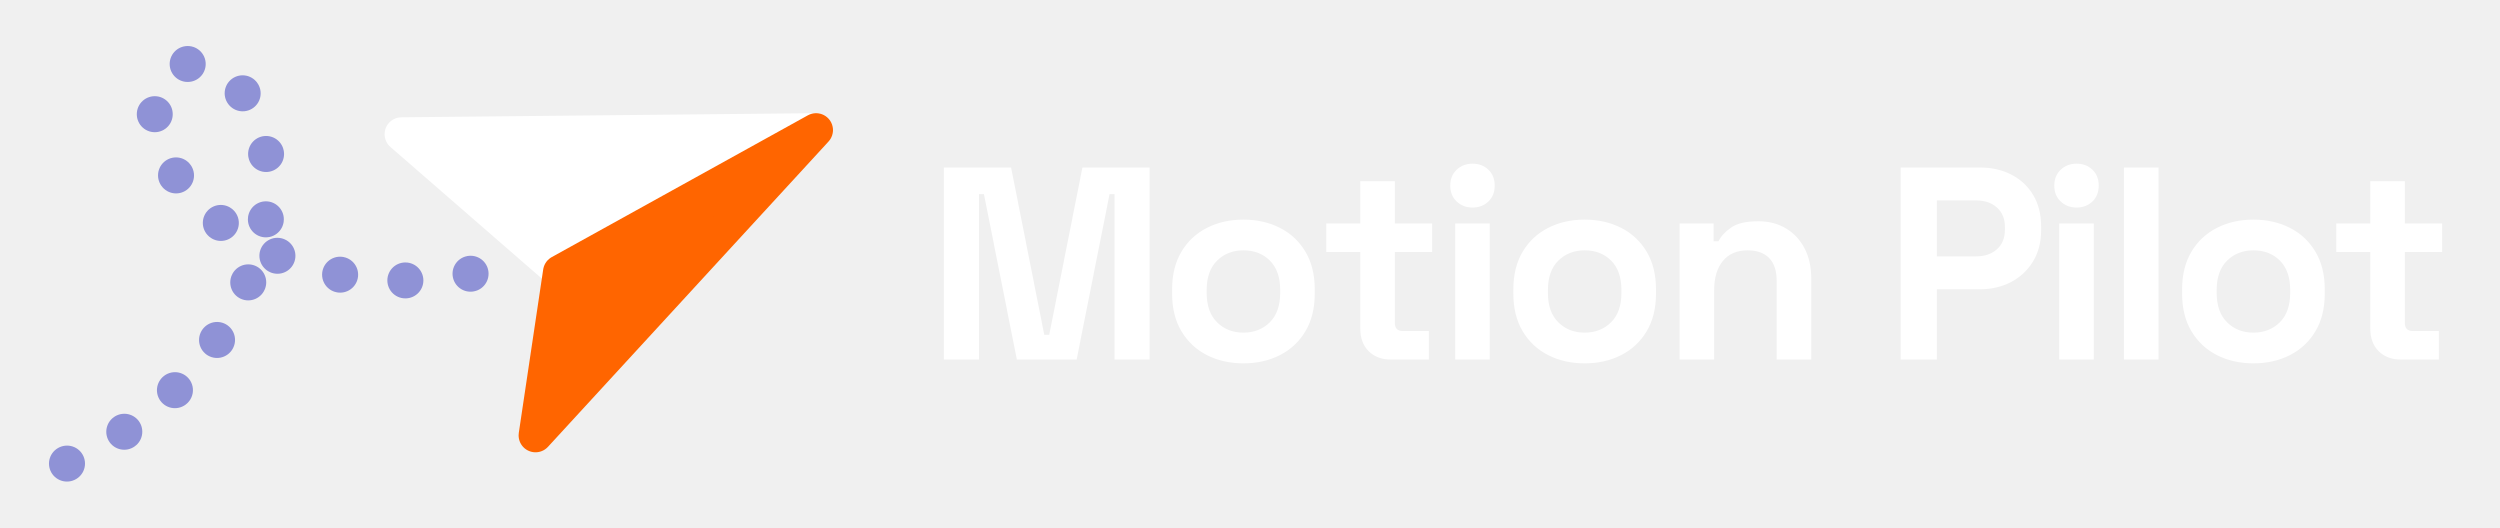
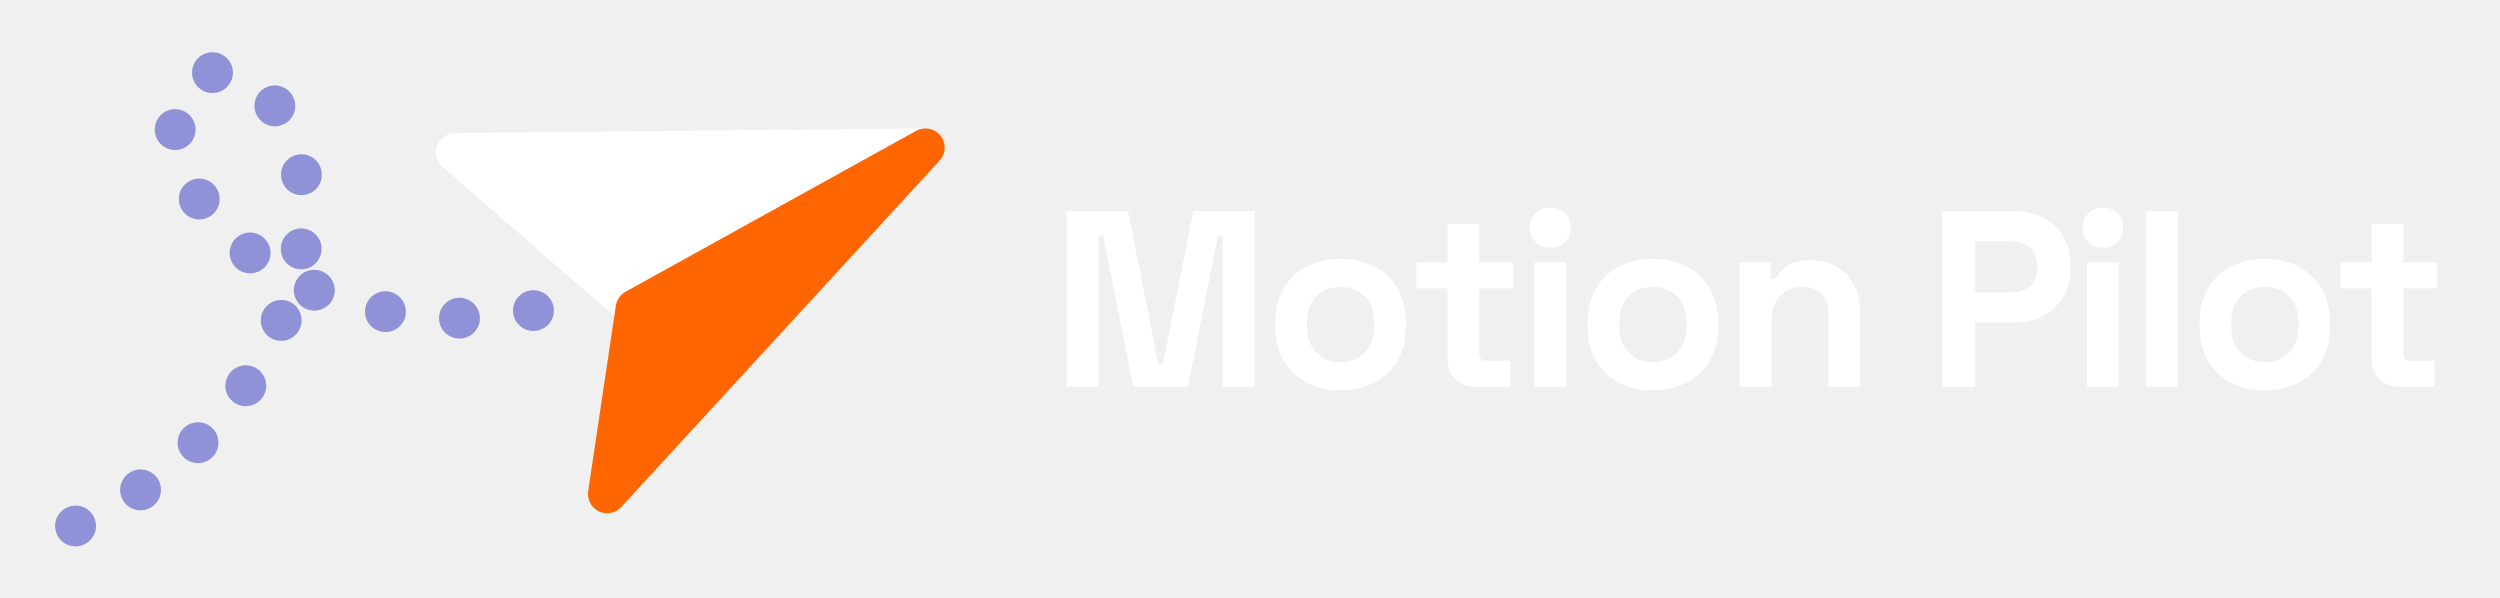
- <svg xmlns="http://www.w3.org/2000/svg" viewBox="-6.00 -43.87 235.90 49.87" width="944" height="199" role="img" aria-label="Motion Pilot">
+ <svg xmlns="http://www.w3.org/2000/svg" viewBox="-6.00 -43.87 207.91 49.87" width="832" height="199" role="img" aria-label="Motion Pilot">
  <path d="M0.00 0.00 L0.32 -0.14 L0.63 -0.29 L0.95 -0.44 L1.26 -0.59 L1.57 -0.75 L1.88 -0.91 L2.19 -1.07 L2.49 -1.23 L2.80 -1.40 L3.10 -1.57 L3.40 -1.74 L3.70 -1.92 L4.00 -2.10 L4.29 -2.28 L4.58 -2.46 L4.88 -2.65 L5.16 -2.84 L5.45 -3.03 L5.73 -3.23 L6.02 -3.43 L6.30 -3.63 L6.57 -3.83 L6.85 -4.04 L7.12 -4.25 L7.39 -4.46 L7.66 -4.67 L7.92 -4.88 L8.19 -5.10 L8.45 -5.32 L8.70 -5.54 L8.96 -5.77 L9.21 -6.00 L9.46 -6.22 L9.71 -6.46 L9.95 -6.69 L10.19 -6.92 L10.43 -7.16 L10.67 -7.40 L10.90 -7.64 L11.13 -7.88 L11.36 -8.13 L11.58 -8.37 L11.80 -8.62 L12.02 -8.87 L12.23 -9.12 L12.44 -9.37 L12.65 -9.63 L12.86 -9.88 L13.06 -10.14 L13.26 -10.40 L13.46 -10.66 L13.65 -10.92 L13.84 -11.18 L14.02 -11.44 L14.21 -11.71 L14.39 -11.97 L14.56 -12.24 L14.74 -12.51 L14.91 -12.78 L15.07 -13.05 L15.24 -13.32 L15.39 -13.59 L15.55 -13.86 L15.70 -14.13 L15.85 -14.40 L16.00 -14.68 L16.14 -14.95 L16.28 -15.23 L16.42 -15.50 L16.55 -15.78 L16.68 -16.05 L16.81 -16.33 L16.93 -16.60 L17.05 -16.88 L17.16 -17.16 L17.27 -17.43 L17.38 -17.71 L17.49 -17.99 L17.59 -18.26 L17.69 -18.54 L17.78 -18.81 L17.87 -19.09 L17.96 -19.37 L18.05 -19.64 L18.13 -19.92 L18.20 -20.19 L18.28 -20.46 L18.35 -20.74 L18.42 -21.01 L18.48 -21.28 L18.54 -21.55 L18.60 -21.82 L18.65 -22.09 L18.70 -22.36 L18.75 -22.63 L18.79 -22.89 L18.83 -23.16 L18.87 -23.42 L18.91 -23.69 L18.94 -23.95 L18.96 -24.21 L18.99 -24.47 L19.01 -24.73 L19.03 -24.98 L19.04 -25.24 L19.05 -25.49 L19.06 -25.75 L19.07 -26.00 L19.07 -26.25 L19.07 -26.49 L19.07 -26.74 L19.06 -26.98 L19.05 -27.23 L19.04 -27.47 L19.03 -27.71 L19.01 -27.94 L18.99 -28.18 L18.96 -28.41 L18.94 -28.64 L18.91 -28.87 L18.88 -29.10 L18.84 -29.32 L18.80 -29.54 L18.76 -29.76 L18.72 -29.98 L18.68 -30.20 L18.63 -30.41 L18.58 -30.62 L18.53 -30.83 L18.47 -31.03 L18.42 -31.24 L18.36 -31.44 L18.29 -31.64 L18.23 -31.83 L18.16 -32.02 L18.10 -32.21 L18.03 -32.40 L17.95 -32.59 L17.88 -32.77 L17.80 -32.95 L17.72 -33.12 L17.64 -33.30 L17.56 -33.47 L17.48 -33.63 L17.39 -33.80 L17.31 -33.96 L17.22 -34.12 L17.13 -34.27 L17.03 -34.43 L16.94 -34.58 L16.84 -34.72 L16.75 -34.87 L16.65 -35.01 L16.55 -35.14 L16.45 -35.28 L16.35 -35.41 L16.24 -35.53 L16.14 -35.66 L16.03 -35.78 L15.93 -35.89 L15.82 -36.01 L15.71 -36.12 L15.60 -36.23 L15.49 -36.33 L15.38 -36.43 L15.27 -36.53 L15.15 -36.62 L15.04 -36.71 L14.93 -36.80 L14.81 -36.88 L14.70 -36.97 L14.58 -37.04 L14.47 -37.12 L14.35 -37.19 L14.23 -37.25 L14.12 -37.32 L14.00 -37.38 L13.88 -37.43 L13.77 -37.48 L13.65 -37.53 L13.53 -37.58 L13.41 -37.62 L13.30 -37.66 L13.18 -37.70 L13.06 -37.73 L12.95 -37.76 L12.83 -37.78 L12.72 -37.81 L12.60 -37.82 L12.49 -37.84 L12.37 -37.85 L12.26 -37.86 L12.15 -37.86 L12.03 -37.87 L11.92 -37.86 L11.81 -37.86 L11.70 -37.85 L11.59 -37.84 L11.48 -37.82 L11.38 -37.81 L11.27 -37.78 L11.17 -37.76 L11.06 -37.73 L10.96 -37.70 L10.86 -37.66 L10.76 -37.63 L10.66 -37.59 L10.56 -37.54 L10.47 -37.49 L10.37 -37.44 L10.28 -37.39 L10.19 -37.33 L10.10 -37.27 L10.01 -37.21 L9.93 -37.15 L9.84 -37.08 L9.76 -37.01 L9.68 -36.93 L9.60 -36.85 L9.52 -36.77 L9.45 -36.69 L9.38 -36.60 L9.30 -36.52 L9.24 -36.43 L9.17 -36.33 L9.11 -36.23 L9.04 -36.14 L8.98 -36.03 L8.93 -35.93 L8.87 -35.82 L8.82 -35.71 L8.77 -35.60 L8.72 -35.49 L8.67 -35.37 L8.63 -35.25 L8.59 -35.13 L8.55 -35.01 L8.52 -34.88 L8.49 -34.75 L8.46 -34.62 L8.43 -34.49 L8.40 -34.36 L8.38 -34.22 L8.36 -34.08 L8.35 -33.94 L8.34 -33.80 L8.33 -33.65 L8.32 -33.51 L8.31 -33.36 L8.31 -33.21 L8.31 -33.06 L8.32 -32.91 L8.33 -32.75 L8.34 -32.60 L8.35 -32.44 L8.37 -32.28 L8.39 -32.12 L8.41 -31.96 L8.44 -31.80 L8.47 -31.64 L8.51 -31.47 L8.54 -31.31 L8.58 -31.14 L8.62 -30.97 L8.67 -30.80 L8.72 -30.63 L8.77 -30.46 L8.83 -30.29 L8.89 -30.12 L8.95 -29.94 L9.02 -29.77 L9.09 -29.59 L9.16 -29.42 L9.24 -29.24 L9.32 -29.07 L9.40 -28.89 L9.49 -28.71 L9.58 -28.53 L9.67 -28.36 L9.77 -28.18 L9.87 -28.00 L9.98 -27.82 L10.08 -27.64 L10.20 -27.47 L10.31 -27.29 L10.43 -27.11 L10.55 -26.93 L10.67 -26.75 L10.80 -26.58 L10.93 -26.40 L11.07 -26.22 L11.21 -26.05 L11.35 -25.87 L11.50 -25.69 L11.64 -25.52 L11.80 -25.34 L11.95 -25.17 L12.11 -25.00 L12.27 -24.83 L12.44 -24.65 L12.61 -24.48 L12.78 -24.31 L12.96 -24.14 L13.13 -23.98 L13.32 -23.81 L13.50 -23.64 L13.69 -23.48 L13.88 -23.32 L14.08 -23.16 L14.28 -23.00 L14.48 -22.84 L14.68 -22.68 L14.89 -22.52 L15.10 -22.37 L15.32 -22.21 L15.53 -22.06 L15.75 -21.91 L15.98 -21.76 L16.20 -21.62 L16.43 -21.47 L16.66 -21.33 L16.90 -21.19 L17.13 -21.05 L17.37 -20.91 L17.62 -20.78 L17.86 -20.64 L18.11 -20.51 L18.36 -20.38 L18.62 -20.26 L18.88 -20.13 L19.14 -20.01 L19.40 -19.89 L19.66 -19.77 L19.93 -19.66 L20.20 -19.54 L20.47 -19.43 L20.74 -19.32 L21.02 -19.22 L21.30 -19.11 L21.58 -19.01 L21.87 -18.92 L22.15 -18.82 L22.44 -18.73 L22.73 -18.64 L23.02 -18.55 L23.32 -18.47 L23.61 -18.39 L23.91 -18.31 L24.21 -18.23 L24.51 -18.16 L24.82 -18.09 L25.12 -18.02 L25.43 -17.96 L25.74 -17.90 L26.05 -17.84 L26.36 -17.78 L26.68 -17.73 L26.99 -17.68 L27.31 -17.64 L27.63 -17.59 L27.95 -17.55 L28.27 -17.52 L28.59 -17.48 L28.91 -17.45 L29.24 -17.43 L29.56 -17.40 L29.89 -17.38 L30.22 -17.37 L30.55 -17.35 L30.88 -17.34 L31.21 -17.34 L31.54 -17.33 L31.87 -17.33 L32.20 -17.34 L32.54 -17.34 L32.87 -17.35 L33.21 -17.37 L33.54 -17.38 L33.88 -17.40 L34.21 -17.43 L34.55 -17.46 L34.89 -17.49 L35.22 -17.52 L35.56 -17.56 L35.90 -17.60 L36.24 -17.64 L36.57 -17.69 L36.91 -17.74 L37.25 -17.80 L37.59 -17.85 L37.92 -17.92 L38.26 -17.98 L38.60 -18.05 L38.93 -18.12 L39.27 -18.20 L39.61 -18.28 L39.94 -18.36 L40.27 -18.44 L40.61 -18.53 L40.94 -18.62" fill="none" stroke="#8f92d6" stroke-width="3.4" stroke-linecap="round" stroke-dasharray="0.01 6.2" />
  <polygon points="31.66,-31.17 70.89,-31.56 46.65,-18.14" fill="#ffffff" stroke="#ffffff" stroke-width="3.2" stroke-linejoin="round" />
  <polygon points="46.65,-18.14 70.89,-31.56 44.34,-2.67" fill="#ff6500" stroke="#ff6500" stroke-width="3.2" stroke-linejoin="round" />
-   <path transform="translate(81.27 -9.85)" d="M1.713 0.0V-18.17H8.073L11.213 -2.336H11.681L14.822 -18.17H21.181V0.0H17.859V-15.652H17.391L14.276 0.0H8.618L5.503 -15.652H5.036V0.0ZM30.058 0.363Q28.138 0.363 26.606 -0.415Q25.075 -1.194 24.192 -2.674Q23.31 -4.153 23.31 -6.23V-6.645Q23.31 -8.722 24.192 -10.201Q25.075 -11.681 26.606 -12.459Q28.138 -13.238 30.058 -13.238Q31.979 -13.238 33.511 -12.459Q35.042 -11.681 35.925 -10.201Q36.807 -8.722 36.807 -6.645V-6.23Q36.807 -4.153 35.925 -2.674Q35.042 -1.194 33.511 -0.415Q31.979 0.363 30.058 0.363ZM30.058 -2.544Q31.564 -2.544 32.55 -3.517Q33.537 -4.491 33.537 -6.308V-6.567Q33.537 -8.384 32.563 -9.358Q31.59 -10.331 30.058 -10.331Q28.553 -10.331 27.567 -9.358Q26.58 -8.384 26.58 -6.567V-6.308Q26.58 -4.491 27.567 -3.517Q28.553 -2.544 30.058 -2.544ZM43.971 0.0Q42.7 0.0 41.908 -0.792Q41.116 -1.583 41.116 -2.907V-10.175H37.897V-12.875H41.116V-16.872H44.387V-12.875H47.917V-10.175H44.387V-3.478Q44.387 -2.7 45.114 -2.7H47.605V0.0ZM50.097 0.0V-12.875H53.368V0.0ZM51.733 -14.38Q50.85 -14.38 50.24 -14.951Q49.63 -15.522 49.63 -16.457Q49.63 -17.391 50.24 -17.962Q50.85 -18.533 51.733 -18.533Q52.641 -18.533 53.238 -17.962Q53.835 -17.391 53.835 -16.457Q53.835 -15.522 53.238 -14.951Q52.641 -14.38 51.733 -14.38ZM62.349 0.363Q60.428 0.363 58.897 -0.415Q57.365 -1.194 56.483 -2.674Q55.6 -4.153 55.6 -6.23V-6.645Q55.6 -8.722 56.483 -10.201Q57.365 -11.681 58.897 -12.459Q60.428 -13.238 62.349 -13.238Q64.27 -13.238 65.801 -12.459Q67.333 -11.681 68.215 -10.201Q69.098 -8.722 69.098 -6.645V-6.23Q69.098 -4.153 68.215 -2.674Q67.333 -1.194 65.801 -0.415Q64.27 0.363 62.349 0.363ZM62.349 -2.544Q63.855 -2.544 64.841 -3.517Q65.827 -4.491 65.827 -6.308V-6.567Q65.827 -8.384 64.854 -9.358Q63.881 -10.331 62.349 -10.331Q60.844 -10.331 59.857 -9.358Q58.871 -8.384 58.871 -6.567V-6.308Q58.871 -4.491 59.857 -3.517Q60.844 -2.544 62.349 -2.544ZM71.33 0.0V-12.875H74.549V-11.188H75.016Q75.328 -11.862 76.184 -12.472Q77.041 -13.082 78.78 -13.082Q80.286 -13.082 81.415 -12.395Q82.544 -11.707 83.167 -10.5Q83.79 -9.293 83.79 -7.683V0.0H80.519V-7.424Q80.519 -8.877 79.805 -9.604Q79.091 -10.331 77.768 -10.331Q76.262 -10.331 75.432 -9.332Q74.601 -8.332 74.601 -6.541V0.0ZM92.252 0.0V-18.17H99.727Q101.441 -18.17 102.751 -17.482Q104.062 -16.794 104.802 -15.548Q105.542 -14.302 105.542 -12.589V-12.226Q105.542 -10.539 104.776 -9.28Q104.01 -8.021 102.7 -7.333Q101.389 -6.645 99.727 -6.645H95.678V0.0ZM95.678 -9.76H99.39Q100.61 -9.76 101.363 -10.435Q102.115 -11.11 102.115 -12.278V-12.537Q102.115 -13.705 101.363 -14.38Q100.61 -15.055 99.39 -15.055H95.678ZM107.255 0.0V-12.875H110.526V0.0ZM108.89 -14.38Q108.008 -14.38 107.398 -14.951Q106.788 -15.522 106.788 -16.457Q106.788 -17.391 107.398 -17.962Q108.008 -18.533 108.89 -18.533Q109.799 -18.533 110.396 -17.962Q110.993 -17.391 110.993 -16.457Q110.993 -15.522 110.396 -14.951Q109.799 -14.38 108.89 -14.38ZM113.381 0.0V-18.17H116.651V0.0ZM125.633 0.363Q123.712 0.363 122.18 -0.415Q120.649 -1.194 119.766 -2.674Q118.884 -4.153 118.884 -6.23V-6.645Q118.884 -8.722 119.766 -10.201Q120.649 -11.681 122.18 -12.459Q123.712 -13.238 125.633 -13.238Q127.553 -13.238 129.085 -12.459Q130.616 -11.681 131.499 -10.201Q132.382 -8.722 132.382 -6.645V-6.23Q132.382 -4.153 131.499 -2.674Q130.616 -1.194 129.085 -0.415Q127.553 0.363 125.633 0.363ZM125.633 -2.544Q127.138 -2.544 128.125 -3.517Q129.111 -4.491 129.111 -6.308V-6.567Q129.111 -8.384 128.138 -9.358Q127.164 -10.331 125.633 -10.331Q124.127 -10.331 123.141 -9.358Q122.154 -8.384 122.154 -6.567V-6.308Q122.154 -4.491 123.141 -3.517Q124.127 -2.544 125.633 -2.544ZM139.546 0.0Q138.274 0.0 137.482 -0.792Q136.69 -1.583 136.69 -2.907V-10.175H133.472V-12.875H136.69V-16.872H139.961V-12.875H143.491V-10.175H139.961V-3.478Q139.961 -2.7 140.688 -2.7H143.18V0.0Z" fill="#ffffff" />
+   <path transform="translate(81.27 -11.61)" d="M1.382 0.0V-14.653H6.51L9.043 -1.884H9.42L11.953 -14.653H17.081V0.0H14.402V-12.623H14.025L11.513 0.0H6.95L4.438 -12.623H4.061V0.0ZM24.241 0.293Q22.692 0.293 21.457 -0.335Q20.221 -0.963 19.51 -2.156Q18.798 -3.349 18.798 -5.024V-5.359Q18.798 -7.034 19.51 -8.227Q20.221 -9.42 21.457 -10.048Q22.692 -10.676 24.241 -10.676Q25.79 -10.676 27.025 -10.048Q28.26 -9.42 28.972 -8.227Q29.683 -7.034 29.683 -5.359V-5.024Q29.683 -3.349 28.972 -2.156Q28.26 -0.963 27.025 -0.335Q25.79 0.293 24.241 0.293ZM24.241 -2.051Q25.455 -2.051 26.25 -2.836Q27.046 -3.621 27.046 -5.087V-5.296Q27.046 -6.761 26.261 -7.546Q25.476 -8.331 24.241 -8.331Q23.027 -8.331 22.231 -7.546Q21.436 -6.761 21.436 -5.296V-5.087Q21.436 -3.621 22.231 -2.836Q23.027 -2.051 24.241 -2.051ZM35.461 0.0Q34.435 0.0 33.797 -0.638Q33.158 -1.277 33.158 -2.345V-8.206H30.562V-10.383H33.158V-13.607H35.796V-10.383H38.643V-8.206H35.796V-2.805Q35.796 -2.177 36.382 -2.177H38.391V0.0ZM40.401 0.0V-10.383H43.039V0.0ZM41.72 -11.597Q41.008 -11.597 40.516 -12.058Q40.024 -12.518 40.024 -13.272Q40.024 -14.025 40.516 -14.486Q41.008 -14.946 41.72 -14.946Q42.453 -14.946 42.934 -14.486Q43.415 -14.025 43.415 -13.272Q43.415 -12.518 42.934 -12.058Q42.453 -11.597 41.72 -11.597ZM50.282 0.293Q48.732 0.293 47.497 -0.335Q46.262 -0.963 45.551 -2.156Q44.839 -3.349 44.839 -5.024V-5.359Q44.839 -7.034 45.551 -8.227Q46.262 -9.42 47.497 -10.048Q48.732 -10.676 50.282 -10.676Q51.831 -10.676 53.066 -10.048Q54.301 -9.42 55.012 -8.227Q55.724 -7.034 55.724 -5.359V-5.024Q55.724 -3.349 55.012 -2.156Q54.301 -0.963 53.066 -0.335Q51.831 0.293 50.282 0.293ZM50.282 -2.051Q51.496 -2.051 52.291 -2.836Q53.087 -3.621 53.087 -5.087V-5.296Q53.087 -6.761 52.302 -7.546Q51.517 -8.331 50.282 -8.331Q49.067 -8.331 48.272 -7.546Q47.476 -6.761 47.476 -5.296V-5.087Q47.476 -3.621 48.272 -2.836Q49.067 -2.051 50.282 -2.051ZM57.524 0.0V-10.383H60.12V-9.022H60.497Q60.748 -9.566 61.439 -10.058Q62.13 -10.55 63.532 -10.55Q64.746 -10.55 65.657 -9.996Q66.568 -9.441 67.07 -8.467Q67.572 -7.494 67.572 -6.196V0.0H64.935V-5.987Q64.935 -7.159 64.359 -7.745Q63.783 -8.331 62.716 -8.331Q61.502 -8.331 60.832 -7.525Q60.162 -6.72 60.162 -5.275V0.0ZM74.397 0.0V-14.653H80.425Q81.807 -14.653 82.864 -14.099Q83.921 -13.544 84.518 -12.539Q85.114 -11.534 85.114 -10.153V-9.86Q85.114 -8.499 84.497 -7.484Q83.879 -6.468 82.822 -5.914Q81.765 -5.359 80.425 -5.359H77.16V0.0ZM77.16 -7.871H80.153Q81.137 -7.871 81.744 -8.415Q82.351 -8.959 82.351 -9.901V-10.111Q82.351 -11.053 81.744 -11.597Q81.137 -12.141 80.153 -12.141H77.16ZM86.496 0.0V-10.383H89.134V0.0ZM87.815 -11.597Q87.103 -11.597 86.611 -12.058Q86.119 -12.518 86.119 -13.272Q86.119 -14.025 86.611 -14.486Q87.103 -14.946 87.815 -14.946Q88.547 -14.946 89.029 -14.486Q89.51 -14.025 89.51 -13.272Q89.51 -12.518 89.029 -12.058Q88.547 -11.597 87.815 -11.597ZM91.436 0.0V-14.653H94.074V0.0ZM101.317 0.293Q99.768 0.293 98.533 -0.335Q97.297 -0.963 96.586 -2.156Q95.874 -3.349 95.874 -5.024V-5.359Q95.874 -7.034 96.586 -8.227Q97.297 -9.42 98.533 -10.048Q99.768 -10.676 101.317 -10.676Q102.866 -10.676 104.101 -10.048Q105.336 -9.42 106.048 -8.227Q106.759 -7.034 106.759 -5.359V-5.024Q106.759 -3.349 106.048 -2.156Q105.336 -0.963 104.101 -0.335Q102.866 0.293 101.317 0.293ZM101.317 -2.051Q102.531 -2.051 103.326 -2.836Q104.122 -3.621 104.122 -5.087V-5.296Q104.122 -6.761 103.337 -7.546Q102.552 -8.331 101.317 -8.331Q100.103 -8.331 99.307 -7.546Q98.512 -6.761 98.512 -5.296V-5.087Q98.512 -3.621 99.307 -2.836Q100.103 -2.051 101.317 -2.051ZM112.537 0.0Q111.511 0.0 110.873 -0.638Q110.234 -1.277 110.234 -2.345V-8.206H107.638V-10.383H110.234V-13.607H112.872V-10.383H115.719V-8.206H112.872V-2.805Q112.872 -2.177 113.458 -2.177H115.468V0.0Z" fill="#ffffff" />
</svg>
